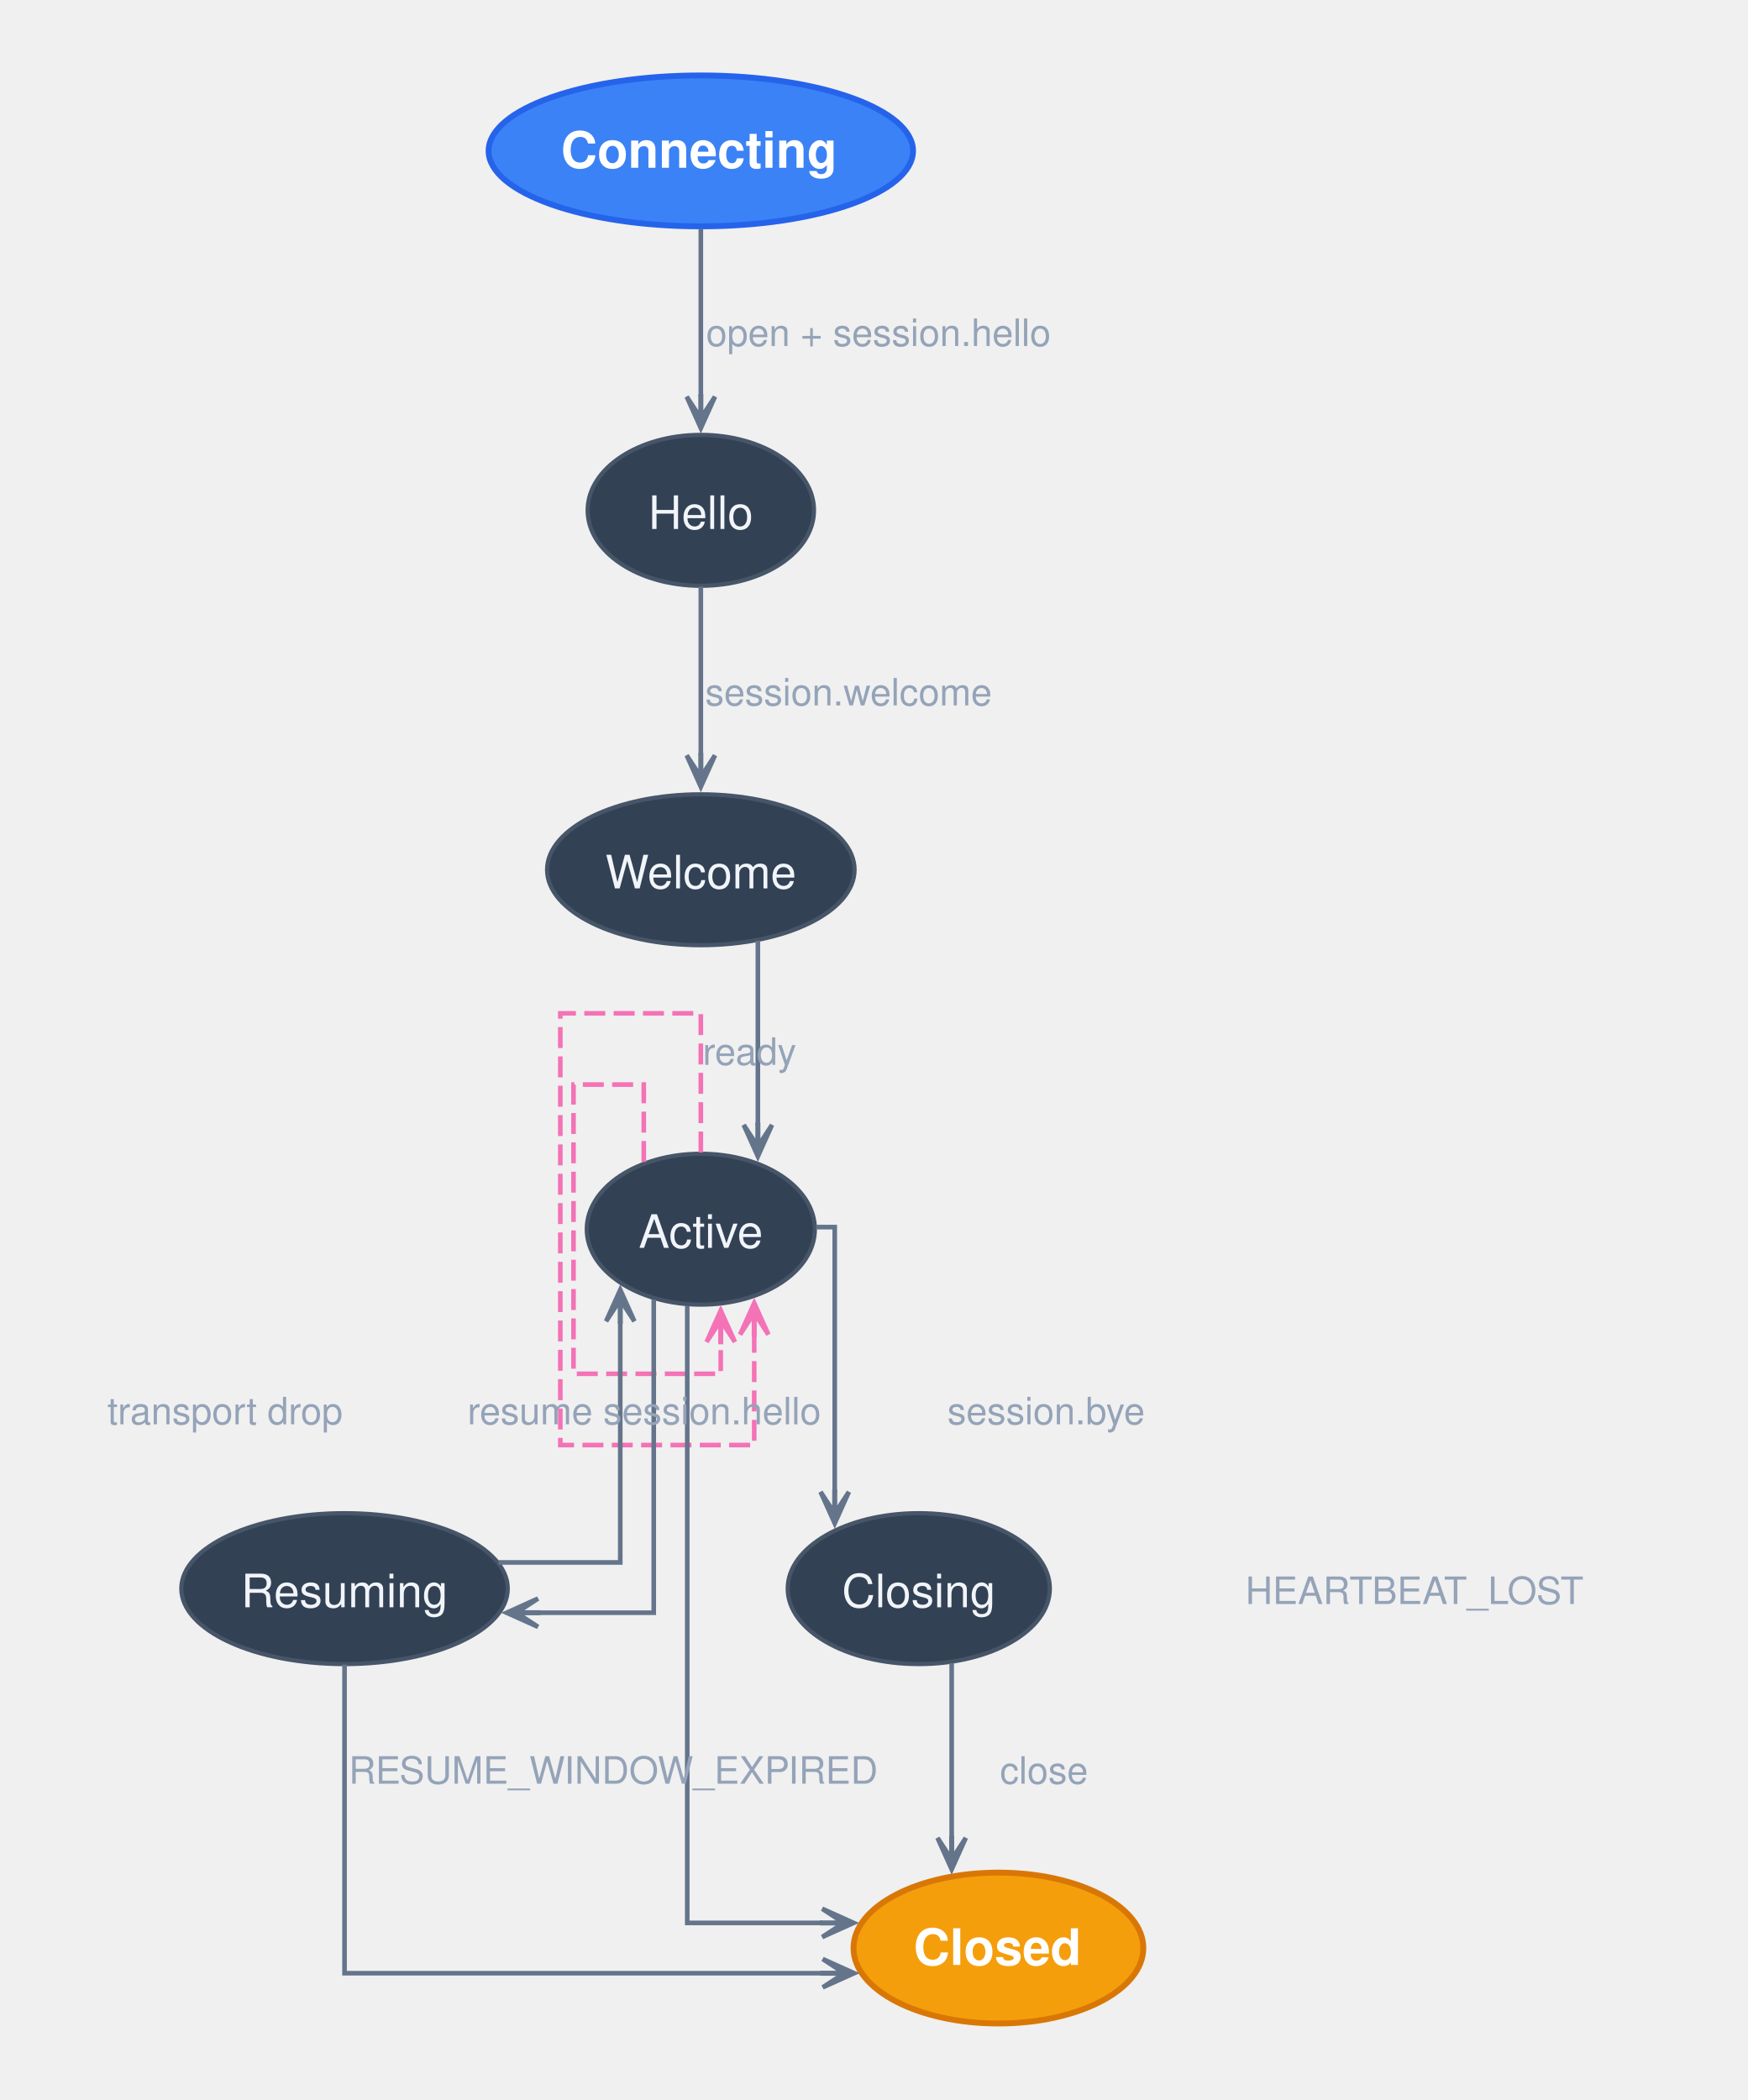
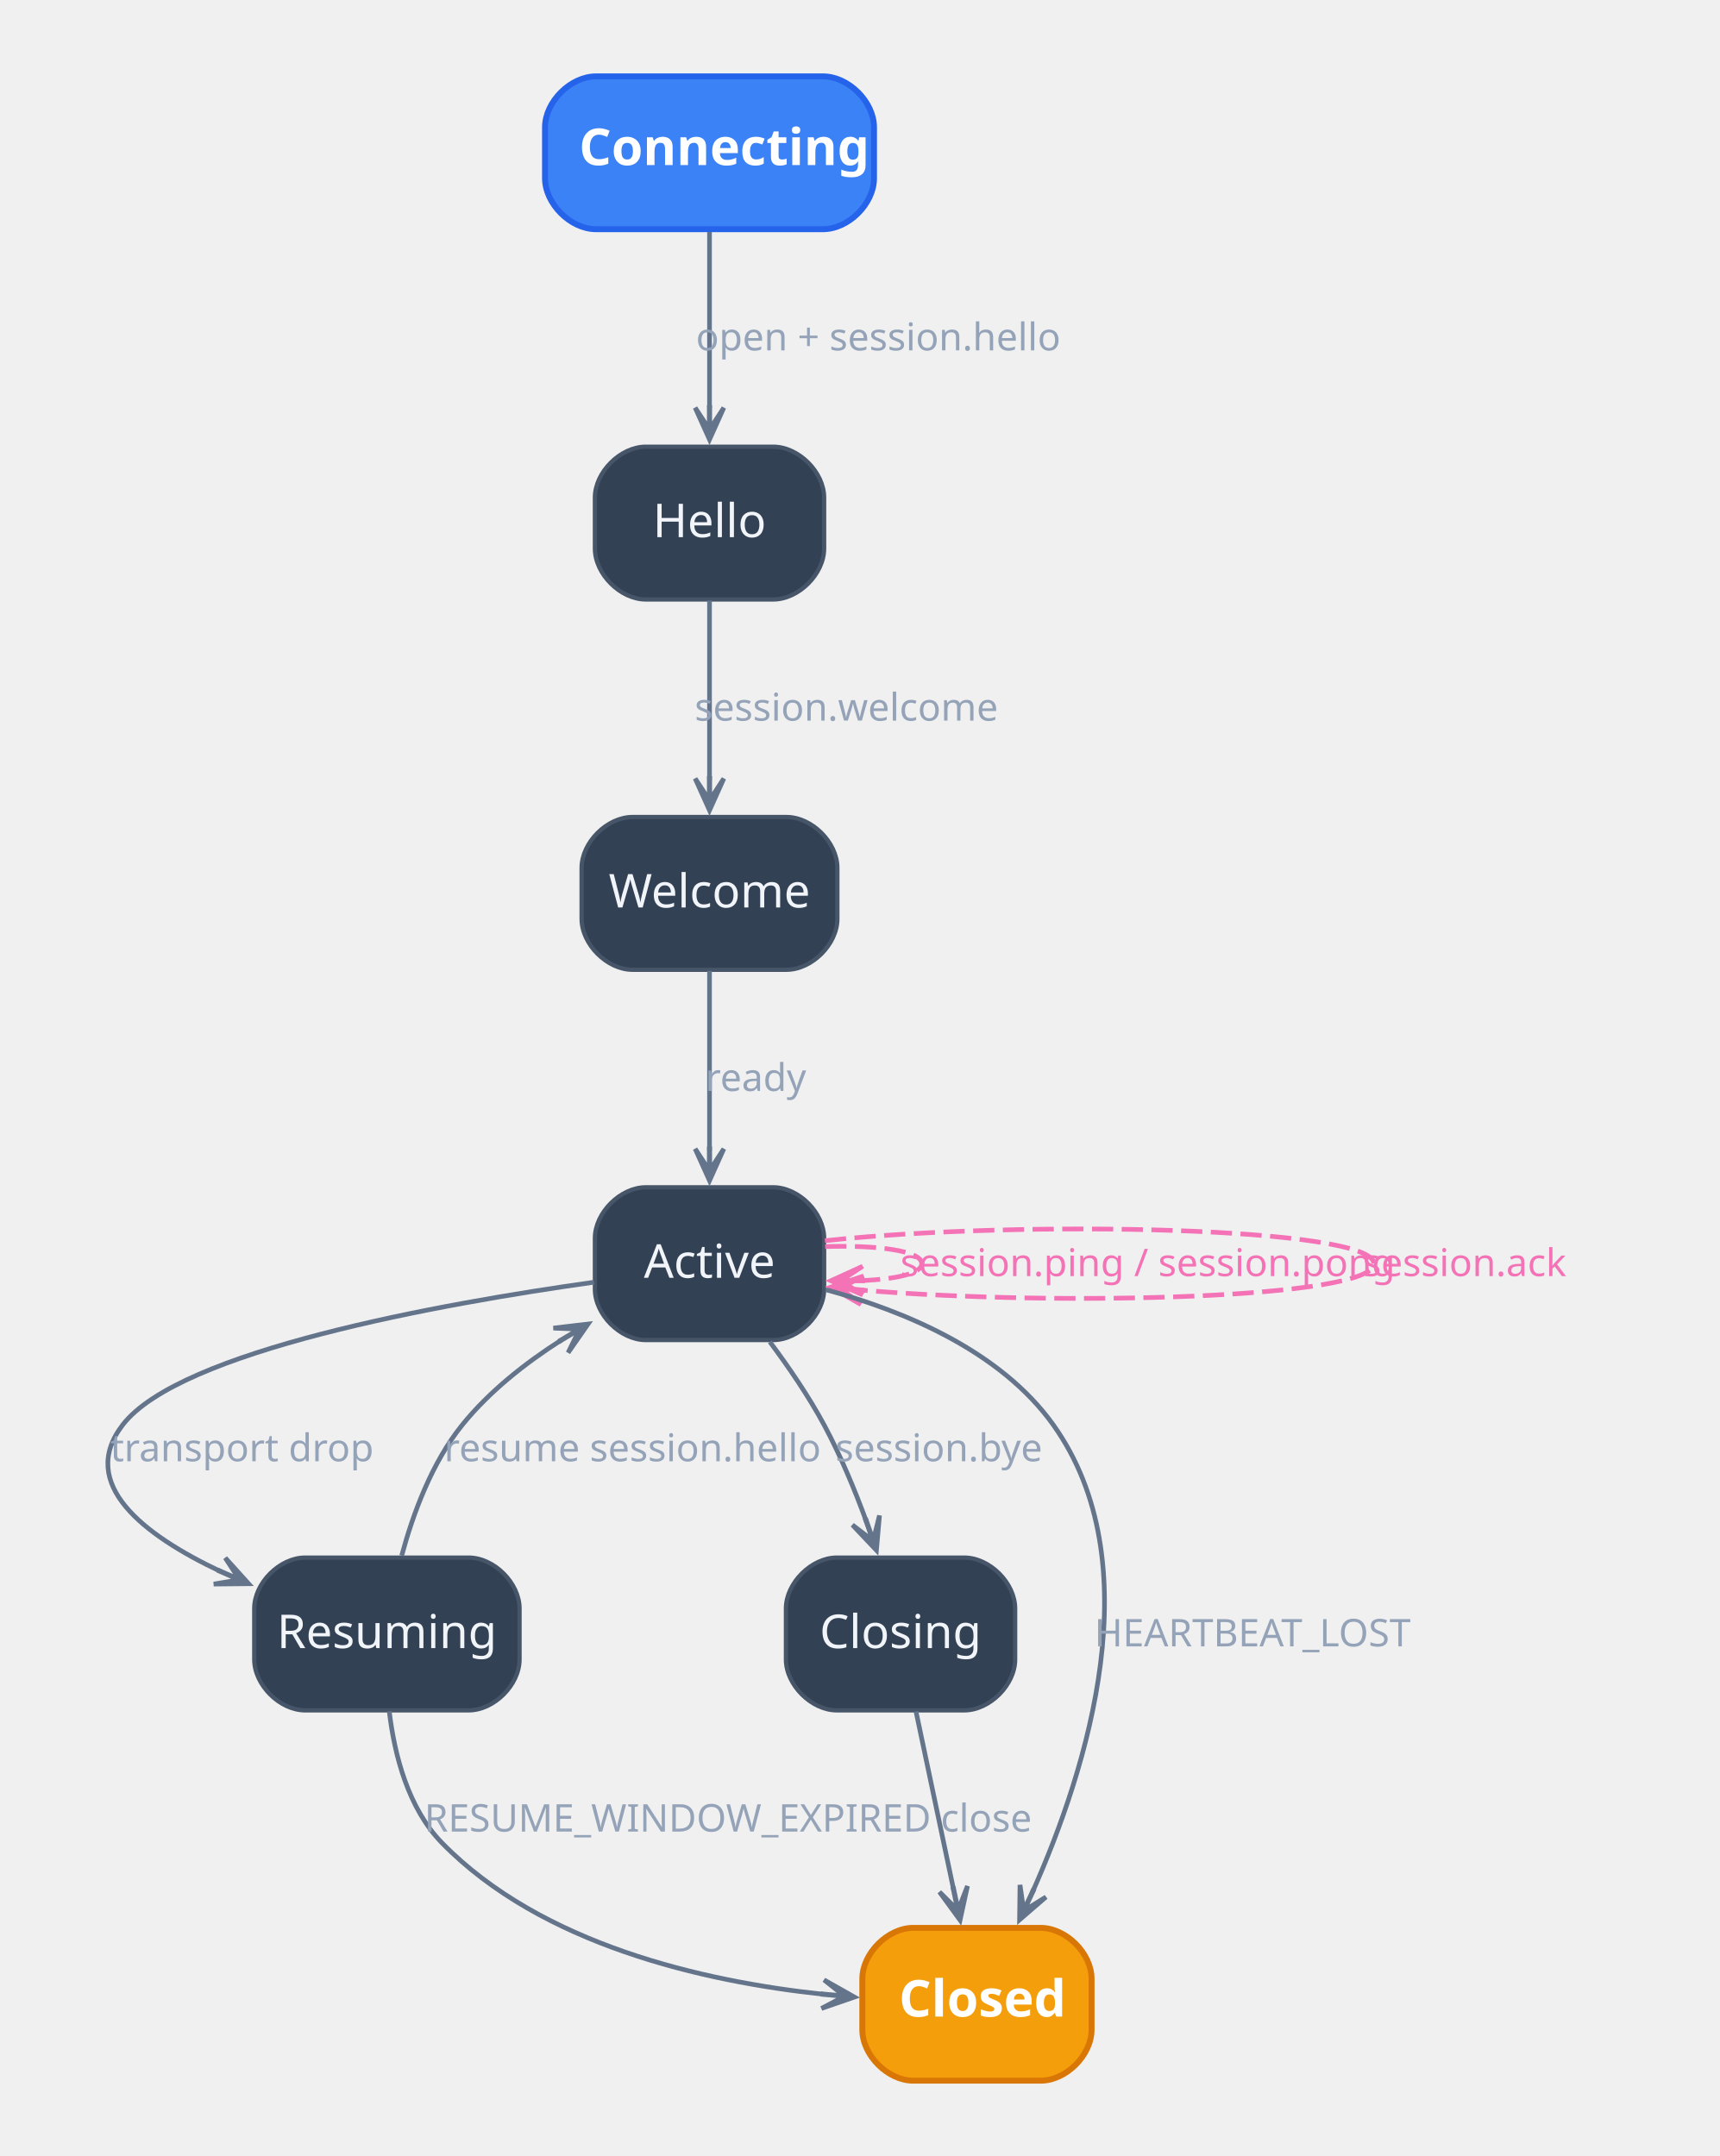
- <svg xmlns="http://www.w3.org/2000/svg" width="417pt" height="501pt" viewBox="0.00 0.00 417.00 501.00">
-   <g id="graph0" class="graph" transform="scale(1 1) rotate(0) translate(25.2 482.75)">
+ <svg xmlns="http://www.w3.org/2000/svg" width="405pt" height="508pt" viewBox="0.00 0.00 405.00 508.00">
+   <g id="graph0" class="graph" transform="scale(1 1) rotate(0) translate(25.2 490.25)">
    <g id="node1" class="node">
-       <ellipse fill="#3b82f6" stroke="#2563eb" stroke-width="1.4" cx="142" cy="-446.75" rx="50.63" ry="18" />
-       <text xml:space="preserve" text-anchor="start" x="108.62" y="-442.73" font-family="Helvetica,sans-Serif" font-weight="bold" font-size="12.00" fill="white">Connecting</text>
+       <path fill="#3b82f6" stroke="#2563eb" stroke-width="1.4" d="M168.69,-472.25C168.69,-472.25 115.19,-472.25 115.19,-472.25 109.19,-472.25 103.19,-466.25 103.19,-460.25 103.19,-460.25 103.19,-448.25 103.19,-448.25 103.19,-442.25 109.19,-436.25 115.19,-436.25 115.19,-436.25 168.69,-436.25 168.69,-436.25 174.69,-436.25 180.69,-442.25 180.69,-448.25 180.69,-448.25 180.69,-460.25 180.69,-460.25 180.69,-466.25 174.69,-472.25 168.69,-472.25" />
+       <text xml:space="preserve" text-anchor="start" x="111.19" y="-451.35" font-family="TT Commons Pro Trial" font-weight="bold" font-size="12.00" fill="white">Connecting</text>
    </g>
    <g id="node2" class="node">
-       <ellipse fill="#334155" stroke="#475569" cx="142" cy="-361" rx="27" ry="18" />
-       <text xml:space="preserve" text-anchor="middle" x="142" y="-356.55" font-family="Helvetica,sans-Serif" font-size="11.00" fill="#f1f5f9">Hello</text>
+       <path fill="#334155" stroke="#475569" d="M156.94,-385C156.94,-385 126.94,-385 126.94,-385 120.94,-385 114.94,-379 114.94,-373 114.94,-373 114.94,-361 114.94,-361 114.94,-355 120.94,-349 126.94,-349 126.94,-349 156.94,-349 156.94,-349 162.94,-349 168.94,-355 168.94,-361 168.94,-361 168.94,-373 168.94,-373 168.94,-379 162.94,-385 156.94,-385" />
+       <text xml:space="preserve" text-anchor="middle" x="141.94" y="-363.68" font-family="TT Commons Pro Trial" font-size="11.00" fill="#f1f5f9">Hello</text>
    </g>
    <g id="edge1" class="edge">
-       <path fill="none" stroke="#64748b" stroke-width="1.1" d="M142,-428.14C142,-428.14 142,-388.12 142,-388.12" />
-       <polygon fill="#64748b" stroke="#64748b" stroke-width="1.1" points="142,-380.62 145.38,-388.12 142.05,-383.03 142.05,-388.12 142,-388.12 141.95,-388.12 141.95,-383.03 138.63,-388.12 142,-380.62" />
-       <text xml:space="preserve" text-anchor="middle" x="184.38" y="-400.2" font-family="Helvetica,sans-Serif" font-size="9.00" fill="#94a3b8">open + session.hello</text>
+       <path fill="none" stroke="#64748b" stroke-width="1.1" d="M141.94,-435.59C141.94,-423.62 141.94,-407.6 141.94,-394.16" />
+       <polygon fill="#64748b" stroke="#64748b" stroke-width="1.1" points="141.94,-386.69 145.31,-394.19 141.99,-389.1 141.99,-394.19 141.94,-394.19 141.89,-394.19 141.89,-389.1 138.56,-394.19 141.94,-386.69" />
+       <text xml:space="preserve" text-anchor="middle" x="181.69" y="-407.7" font-family="TT Commons Pro Trial" font-size="9.00" fill="#94a3b8">open + session.hello</text>
    </g>
    <g id="node3" class="node">
-       <ellipse fill="#334155" stroke="#475569" cx="142" cy="-275.25" rx="36.68" ry="18" />
-       <text xml:space="preserve" text-anchor="middle" x="142" y="-270.8" font-family="Helvetica,sans-Serif" font-size="11.00" fill="#f1f5f9">Welcome</text>
+       <path fill="#334155" stroke="#475569" d="M160.06,-297.75C160.06,-297.75 123.81,-297.75 123.81,-297.75 117.81,-297.75 111.81,-291.75 111.81,-285.75 111.81,-285.75 111.81,-273.75 111.81,-273.75 111.81,-267.75 117.81,-261.75 123.81,-261.75 123.81,-261.75 160.06,-261.75 160.06,-261.75 166.06,-261.75 172.06,-267.75 172.06,-273.75 172.06,-273.75 172.06,-285.75 172.06,-285.75 172.06,-291.75 166.06,-297.75 160.06,-297.75" />
+       <text xml:space="preserve" text-anchor="middle" x="141.94" y="-276.43" font-family="TT Commons Pro Trial" font-size="11.00" fill="#f1f5f9">Welcome</text>
    </g>
    <g id="edge2" class="edge">
-       <path fill="none" stroke="#64748b" stroke-width="1.1" d="M142,-342.81C142,-342.81 142,-302.55 142,-302.55" />
-       <polygon fill="#64748b" stroke="#64748b" stroke-width="1.1" points="142,-295.05 145.38,-302.55 142.05,-297.45 142.05,-302.55 142,-302.55 141.95,-302.55 141.95,-297.45 138.63,-302.55 142,-295.05" />
-       <text xml:space="preserve" text-anchor="middle" x="177.25" y="-314.45" font-family="Helvetica,sans-Serif" font-size="9.00" fill="#94a3b8">session.welcome</text>
+       <path fill="none" stroke="#64748b" stroke-width="1.1" d="M141.94,-348.75C141.94,-336.62 141.94,-320.17 141.94,-306.49" />
+       <polygon fill="#64748b" stroke="#64748b" stroke-width="1.1" points="141.94,-299.32 145.31,-306.82 141.99,-301.73 141.99,-306.82 141.94,-306.82 141.89,-306.82 141.89,-301.73 138.56,-306.82 141.94,-299.32" />
+       <text xml:space="preserve" text-anchor="middle" x="174.19" y="-320.45" font-family="TT Commons Pro Trial" font-size="9.00" fill="#94a3b8">session.welcome</text>
    </g>
    <g id="node4" class="node">
-       <ellipse fill="#334155" stroke="#475569" cx="142" cy="-189.5" rx="27.21" ry="18" />
-       <text xml:space="preserve" text-anchor="middle" x="142" y="-185.05" font-family="Helvetica,sans-Serif" font-size="11.00" fill="#f1f5f9">Active</text>
+       <path fill="#334155" stroke="#475569" d="M156.94,-210.5C156.94,-210.5 126.94,-210.5 126.94,-210.5 120.94,-210.5 114.94,-204.5 114.94,-198.5 114.94,-198.5 114.94,-186.5 114.94,-186.5 114.94,-180.5 120.94,-174.5 126.94,-174.5 126.94,-174.5 156.94,-174.5 156.94,-174.5 162.94,-174.5 168.94,-180.5 168.94,-186.5 168.94,-186.5 168.94,-198.5 168.94,-198.5 168.94,-204.5 162.94,-210.5 156.94,-210.5" />
+       <text xml:space="preserve" text-anchor="middle" x="141.94" y="-189.18" font-family="TT Commons Pro Trial" font-size="11.00" fill="#f1f5f9">Active</text>
    </g>
    <g id="edge3" class="edge">
-       <path fill="none" stroke="#64748b" stroke-width="1.1" d="M155.61,-258.31C155.61,-258.31 155.61,-214.38 155.61,-214.38" />
-       <polygon fill="#64748b" stroke="#64748b" stroke-width="1.1" points="155.61,-206.88 158.98,-214.38 155.66,-209.29 155.66,-214.38 155.61,-214.38 155.56,-214.38 155.56,-209.29 152.23,-214.38 155.61,-206.88" />
-       <text xml:space="preserve" text-anchor="middle" x="153.62" y="-228.7" font-family="Helvetica,sans-Serif" font-size="9.00" fill="#94a3b8">ready</text>
+       <path fill="none" stroke="#64748b" stroke-width="1.1" d="M141.94,-261.5C141.94,-249.37 141.94,-232.92 141.94,-219.24" />
+       <polygon fill="#64748b" stroke="#64748b" stroke-width="1.1" points="141.94,-212.07 145.31,-219.57 141.99,-214.48 141.99,-219.57 141.94,-219.57 141.89,-219.57 141.89,-214.48 138.56,-219.57 141.94,-212.07" />
+       <text xml:space="preserve" text-anchor="middle" x="152.81" y="-233.2" font-family="TT Commons Pro Trial" font-size="9.00" fill="#94a3b8">ready</text>
    </g>
    <g id="edge4" class="edge">
-       <path fill="none" stroke="#f472b6" stroke-width="1.1" stroke-dasharray="5,2" d="M128.39,-205.54C128.39,-214.55 128.39,-224 128.39,-224 128.39,-224 111.63,-224 111.63,-224 111.63,-224 111.63,-155 111.63,-155 111.63,-155 146.75,-155 146.75,-155 146.75,-155 146.75,-162.6 146.75,-162.6" />
-       <polygon fill="#f472b6" stroke="#f472b6" stroke-width="1.1" points="146.75,-170.1 143.38,-162.6 146.7,-167.69 146.7,-162.6 146.75,-162.6 146.8,-162.6 146.8,-167.69 150.13,-162.6 146.75,-170.1" />
+       <path fill="none" stroke="#f472b6" stroke-width="1.1" stroke-dasharray="5,2" d="M169.19,-196.53C181.39,-196.91 191.94,-195.57 191.94,-192.5 191.94,-190.2 186,-188.87 177.89,-188.51" />
+       <polygon fill="#f472b6" stroke="#f472b6" stroke-width="1.1" points="170.53,-188.48 178.05,-185.14 172.94,-188.44 178.03,-188.46 178.03,-188.51 178.03,-188.56 172.94,-188.54 178.02,-191.89 170.53,-188.48" />
+       <text xml:space="preserve" text-anchor="middle" x="245.19" y="-189.57" font-family="TT Commons Pro Trial" font-size="9.00" fill="#f472b6">session.ping / session.pong</text>
    </g>
    <g id="edge5" class="edge">
-       <path fill="none" stroke="#f472b6" stroke-width="1.1" stroke-dasharray="5,2" d="M142,-207.8C142,-222.6 142,-241 142,-241 142,-241 108.48,-241 108.48,-241 108.48,-241 108.48,-138 108.48,-138 108.48,-138 154.74,-138 154.74,-138 154.74,-138 154.74,-164.36 154.74,-164.36" />
-       <polygon fill="#f472b6" stroke="#f472b6" stroke-width="1.1" points="154.74,-171.86 151.37,-164.36 154.69,-169.46 154.69,-164.36 154.74,-164.36 154.79,-164.36 154.79,-169.46 158.12,-164.36 154.74,-171.86" />
+       <path fill="none" stroke="#f472b6" stroke-width="1.1" stroke-dasharray="5,2" d="M169.13,-197.91C215.74,-202.93 298.44,-201.13 298.44,-192.5 298.44,-184.38 225.15,-182.3 177.67,-186.28" />
+       <polygon fill="#f472b6" stroke="#f472b6" stroke-width="1.1" points="170.46,-186.96 177.61,-182.89 172.86,-186.69 177.93,-186.2 177.93,-186.25 177.93,-186.3 172.87,-186.79 178.25,-189.61 170.46,-186.96" />
+       <text xml:space="preserve" text-anchor="middle" x="319.81" y="-189.57" font-family="TT Commons Pro Trial" font-size="9.00" fill="#f472b6">session.ack</text>
    </g>
    <g id="node5" class="node">
-       <ellipse fill="#334155" stroke="#475569" cx="57" cy="-103.75" rx="38.94" ry="18" />
-       <text xml:space="preserve" text-anchor="middle" x="57" y="-99.3" font-family="Helvetica,sans-Serif" font-size="11.00" fill="#f1f5f9">Resuming</text>
+       <path fill="#334155" stroke="#475569" d="M85.19,-123.25C85.19,-123.25 46.69,-123.25 46.69,-123.25 40.69,-123.25 34.69,-117.25 34.69,-111.25 34.69,-111.25 34.69,-99.25 34.69,-99.25 34.69,-93.25 40.69,-87.25 46.69,-87.25 46.69,-87.25 85.19,-87.25 85.19,-87.25 91.19,-87.25 97.19,-93.25 97.19,-99.25 97.19,-99.25 97.19,-111.25 97.19,-111.25 97.19,-117.25 91.19,-123.25 85.19,-123.25" />
+       <text xml:space="preserve" text-anchor="middle" x="65.94" y="-101.92" font-family="TT Commons Pro Trial" font-size="11.00" fill="#f1f5f9">Resuming</text>
    </g>
    <g id="edge7" class="edge">
-       <path fill="none" stroke="#64748b" stroke-width="1.1" d="M130.77,-172.72C130.77,-146.3 130.77,-98 130.77,-98 130.77,-98 103.16,-98 103.16,-98" />
-       <polygon fill="#64748b" stroke="#64748b" stroke-width="1.1" points="95.66,-98 103.16,-94.63 98.07,-97.95 103.16,-97.95 103.16,-98 103.16,-98.05 98.07,-98.05 103.16,-101.38 95.66,-98" />
-       <text xml:space="preserve" text-anchor="middle" x="28.5" y="-142.95" font-family="Helvetica,sans-Serif" font-size="9.00" fill="#94a3b8">transport drop</text>
+       <path fill="none" stroke="#64748b" stroke-width="1.1" d="M114.7,-188.13C78.38,-183.02 17.11,-171.99 3.69,-154.5 -6.95,-140.64 8.53,-128.6 26.71,-120.01" />
+       <polygon fill="#64748b" stroke="#64748b" stroke-width="1.1" points="33.37,-117.09 27.86,-123.19 31.19,-118.1 26.53,-120.15 26.51,-120.1 26.49,-120.06 31.15,-118.01 25.15,-117.01 33.37,-117.09" />
+       <text xml:space="preserve" text-anchor="middle" x="31.81" y="-145.95" font-family="TT Commons Pro Trial" font-size="9.00" fill="#94a3b8">transport drop</text>
    </g>
    <g id="node6" class="node">
-       <ellipse fill="#334155" stroke="#475569" cx="194" cy="-103.75" rx="31.27" ry="18" />
-       <text xml:space="preserve" text-anchor="middle" x="194" y="-99.3" font-family="Helvetica,sans-Serif" font-size="11.00" fill="#f1f5f9">Closing</text>
+       <path fill="#334155" stroke="#475569" d="M201.94,-123.25C201.94,-123.25 171.94,-123.25 171.94,-123.25 165.94,-123.25 159.94,-117.25 159.94,-111.25 159.94,-111.25 159.94,-99.25 159.94,-99.25 159.94,-93.25 165.94,-87.25 171.94,-87.25 171.94,-87.25 201.94,-87.25 201.94,-87.25 207.94,-87.25 213.94,-93.25 213.94,-99.25 213.94,-99.25 213.94,-111.25 213.94,-111.25 213.94,-117.25 207.94,-123.25 201.94,-123.25" />
+       <text xml:space="preserve" text-anchor="middle" x="186.94" y="-101.92" font-family="TT Commons Pro Trial" font-size="11.00" fill="#f1f5f9">Closing</text>
    </g>
    <g id="edge6" class="edge">
-       <path fill="none" stroke="#64748b" stroke-width="1.1" d="M169.5,-190C172.19,-190 173.95,-190 173.95,-190 173.95,-190 173.95,-126.83 173.95,-126.83" />
-       <polygon fill="#64748b" stroke="#64748b" stroke-width="1.1" points="173.95,-119.33 177.32,-126.83 174,-121.74 174,-126.83 173.95,-126.83 173.9,-126.83 173.9,-121.74 170.57,-126.83 173.95,-119.33" />
-       <text xml:space="preserve" text-anchor="middle" x="224.38" y="-142.95" font-family="Helvetica,sans-Serif" font-size="9.00" fill="#94a3b8">session.bye</text>
+       <path fill="none" stroke="#64748b" stroke-width="1.1" d="M156.15,-174.08C160.62,-168.11 165.32,-161.22 168.94,-154.5 172.79,-147.33 176.19,-139.16 178.95,-131.6" />
+       <polygon fill="#64748b" stroke="#64748b" stroke-width="1.1" points="181.26,-124.98 181.98,-133.18 180.52,-127.28 178.84,-132.08 178.79,-132.07 178.74,-132.05 180.42,-127.24 175.6,-130.95 181.26,-124.98" />
+       <text xml:space="preserve" text-anchor="middle" x="195.97" y="-145.95" font-family="TT Commons Pro Trial" font-size="9.00" fill="#94a3b8">session.bye</text>
    </g>
    <g id="node7" class="node">
-       <ellipse fill="#f59e0b" stroke="#d97706" stroke-width="1.4" cx="213" cy="-18" rx="34.57" ry="18" />
-       <text xml:space="preserve" text-anchor="start" x="192.75" y="-13.97" font-family="Helvetica,sans-Serif" font-weight="bold" font-size="12.00" fill="white">Closed</text>
+       <path fill="#f59e0b" stroke="#d97706" stroke-width="1.4" d="M219.94,-36C219.94,-36 189.94,-36 189.94,-36 183.94,-36 177.94,-30 177.94,-24 177.94,-24 177.94,-12 177.94,-12 177.94,-6 183.94,0 189.94,0 189.94,0 219.94,0 219.94,0 225.94,0 231.94,-6 231.94,-12 231.94,-12 231.94,-24 231.94,-24 231.94,-30 225.94,-36 219.94,-36" />
+       <text xml:space="preserve" text-anchor="start" x="186.56" y="-15.1" font-family="TT Commons Pro Trial" font-weight="bold" font-size="12.00" fill="white">Closed</text>
    </g>
    <g id="edge10" class="edge">
-       <path fill="none" stroke="#64748b" stroke-width="1.1" d="M138.76,-171.16C138.76,-128.07 138.76,-24 138.76,-24 138.76,-24 170.95,-24 170.95,-24" />
-       <polygon fill="#64748b" stroke="#64748b" stroke-width="1.1" points="178.45,-24 170.95,-27.38 176.04,-24.05 170.95,-24.05 170.95,-24 170.95,-23.95 176.04,-23.95 170.95,-20.63 178.45,-24" />
-       <text xml:space="preserve" text-anchor="middle" x="312.25" y="-100.08" font-family="Helvetica,sans-Serif" font-size="9.00" fill="#94a3b8">HEARTBEAT_LOST</text>
+       <path fill="none" stroke="#64748b" stroke-width="1.1" d="M169.41,-186.35C187.66,-181.41 210.47,-172 222.94,-154.5 246.09,-121.99 231.05,-73.71 218.01,-44.42" />
+       <polygon fill="#64748b" stroke="#64748b" stroke-width="1.1" points="214.98,-37.9 221.2,-43.28 216.04,-40.07 218.19,-44.68 218.14,-44.7 218.1,-44.72 215.95,-40.11 215.08,-46.13 214.98,-37.9" />
+       <text xml:space="preserve" text-anchor="middle" x="269.87" y="-102.33" font-family="TT Commons Pro Trial" font-size="9.00" fill="#94a3b8">HEARTBEAT_LOST</text>
    </g>
    <g id="edge8" class="edge">
-       <path fill="none" stroke="#64748b" stroke-width="1.1" d="M93.74,-110C108.8,-110 122.78,-110 122.78,-110 122.78,-110 122.78,-167.53 122.78,-167.53" />
-       <polygon fill="#64748b" stroke="#64748b" stroke-width="1.1" points="122.78,-175.03 119.4,-167.53 122.73,-172.62 122.73,-167.53 122.78,-167.53 122.83,-167.53 122.83,-172.62 126.15,-167.53 122.78,-175.03" />
-       <text xml:space="preserve" text-anchor="middle" x="128.5" y="-142.95" font-family="Helvetica,sans-Serif" font-size="9.00" fill="#94a3b8">resume session.hello</text>
+       <path fill="none" stroke="#64748b" stroke-width="1.1" d="M69.43,-123.71C72.08,-133.54 76.51,-145.61 83.69,-154.5 90.03,-162.36 98.51,-169.06 107.03,-174.5" />
+       <polygon fill="#64748b" stroke="#64748b" stroke-width="1.1" points="113.33,-178.28 105.16,-177.32 111.24,-177.08 106.87,-174.47 106.9,-174.42 106.92,-174.38 111.29,-177 108.63,-171.53 113.33,-178.28" />
+       <text xml:space="preserve" text-anchor="middle" x="123.81" y="-145.95" font-family="TT Commons Pro Trial" font-size="9.00" fill="#94a3b8">resume session.hello</text>
    </g>
    <g id="edge9" class="edge">
-       <path fill="none" stroke="#64748b" stroke-width="1.1" d="M57,-85.62C57,-58.88 57,-12 57,-12 57,-12 171.08,-12 171.08,-12" />
-       <polygon fill="#64748b" stroke="#64748b" stroke-width="1.1" points="178.58,-12 171.08,-15.38 176.17,-12.05 171.08,-12.05 171.08,-12 171.08,-11.95 176.17,-11.95 171.08,-8.63 178.58,-12" />
-       <text xml:space="preserve" text-anchor="middle" x="121.12" y="-57.2" font-family="Helvetica,sans-Serif" font-size="9.00" fill="#94a3b8">RESUME_WINDOW_EXPIRED</text>
+       <path fill="none" stroke="#64748b" stroke-width="1.1" d="M66.5,-87.02C67.72,-76.76 70.93,-64.19 78.94,-56 102.38,-32.02 140.48,-23.38 168.65,-20.37" />
+       <polygon fill="#64748b" stroke="#64748b" stroke-width="1.1" points="176.08,-19.7 168.92,-23.74 173.69,-19.97 168.62,-20.43 168.61,-20.38 168.61,-20.33 173.68,-19.87 168.31,-17.02 176.08,-19.7" />
+       <text xml:space="preserve" text-anchor="middle" x="134.44" y="-58.7" font-family="TT Commons Pro Trial" font-size="9.00" fill="#94a3b8">RESUME_WINDOW_EXPIRED</text>
    </g>
    <g id="edge11" class="edge">
-       <path fill="none" stroke="#64748b" stroke-width="1.1" d="M201.85,-85.98C201.85,-85.98 201.85,-44.29 201.85,-44.29" />
-       <polygon fill="#64748b" stroke="#64748b" stroke-width="1.1" points="201.85,-36.79 205.22,-44.29 201.9,-39.2 201.9,-44.29 201.85,-44.29 201.8,-44.29 201.8,-39.2 198.47,-44.29 201.85,-36.79" />
-       <text xml:space="preserve" text-anchor="middle" x="223.88" y="-57.2" font-family="Helvetica,sans-Serif" font-size="9.00" fill="#94a3b8">close</text>
+       <path fill="none" stroke="#64748b" stroke-width="1.1" d="M190.58,-87C193.12,-74.95 196.57,-58.64 199.44,-45.01" />
+       <polygon fill="#64748b" stroke="#64748b" stroke-width="1.1" points="200.96,-37.83 202.71,-45.87 200.51,-40.2 199.46,-45.18 199.41,-45.17 199.36,-45.16 200.41,-40.18 196.11,-44.47 200.96,-37.83" />
+       <text xml:space="preserve" text-anchor="middle" x="207.14" y="-58.7" font-family="TT Commons Pro Trial" font-size="9.00" fill="#94a3b8">close</text>
    </g>
  </g>
</svg>
